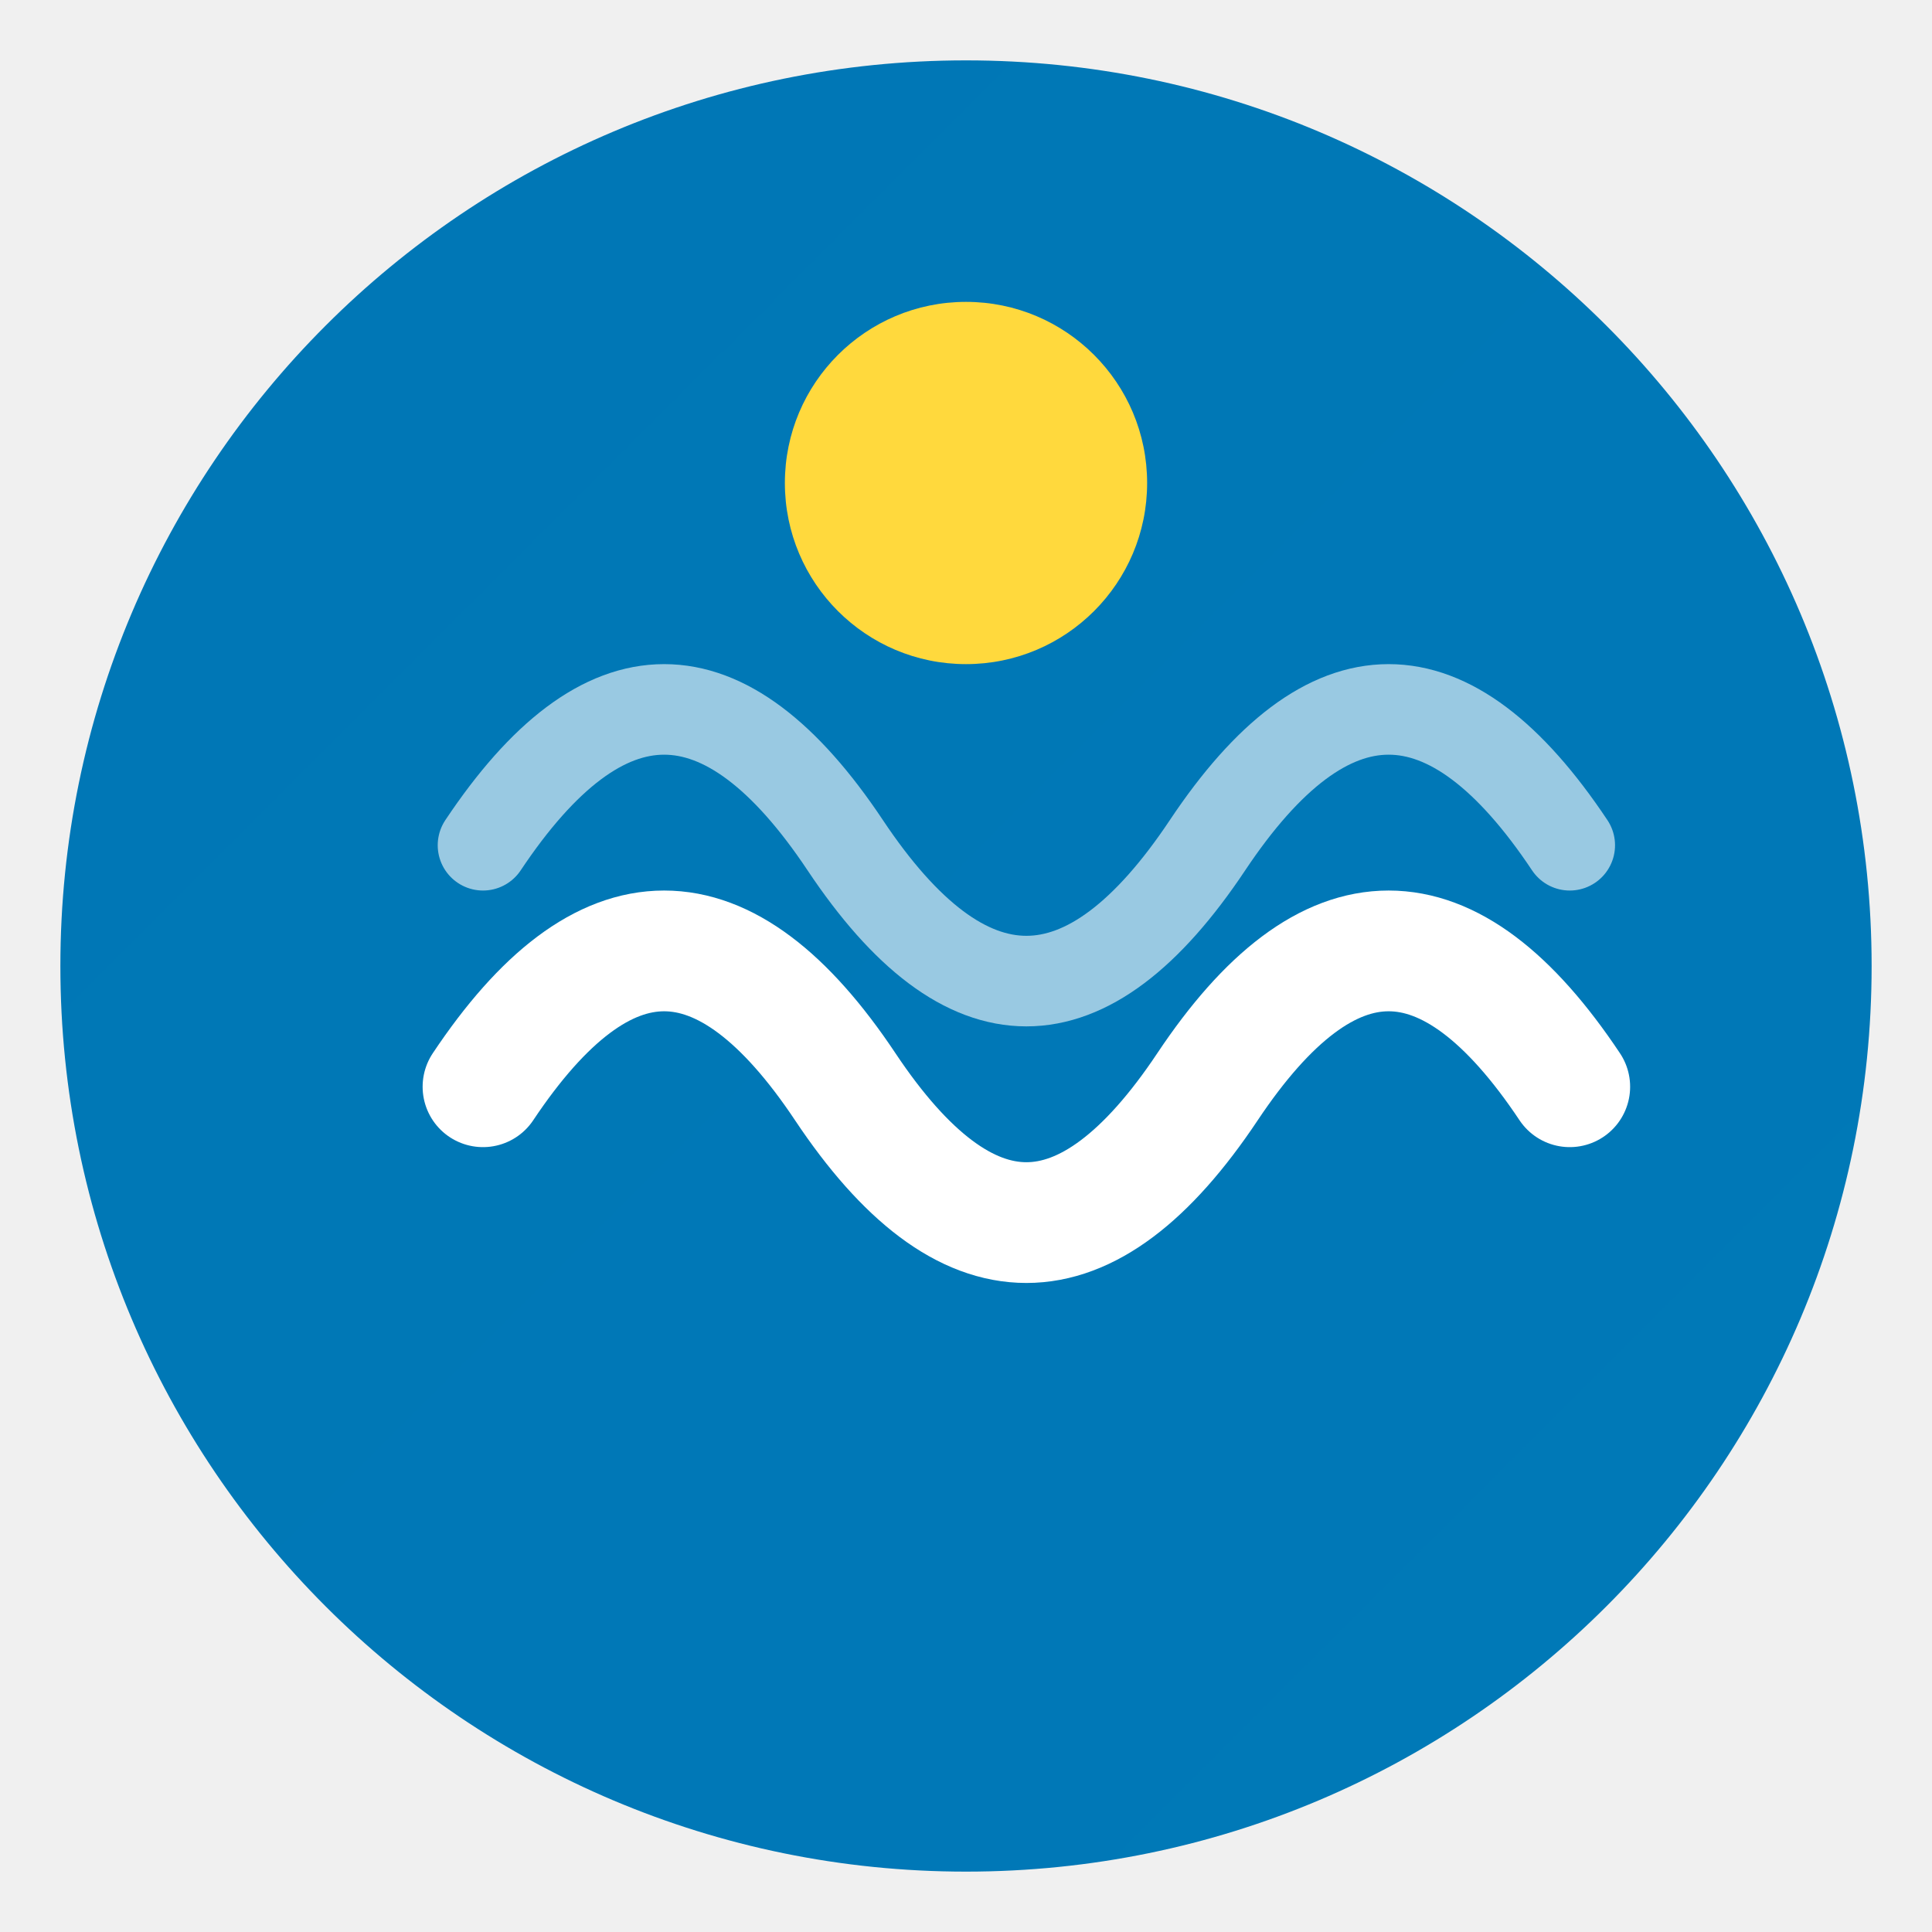
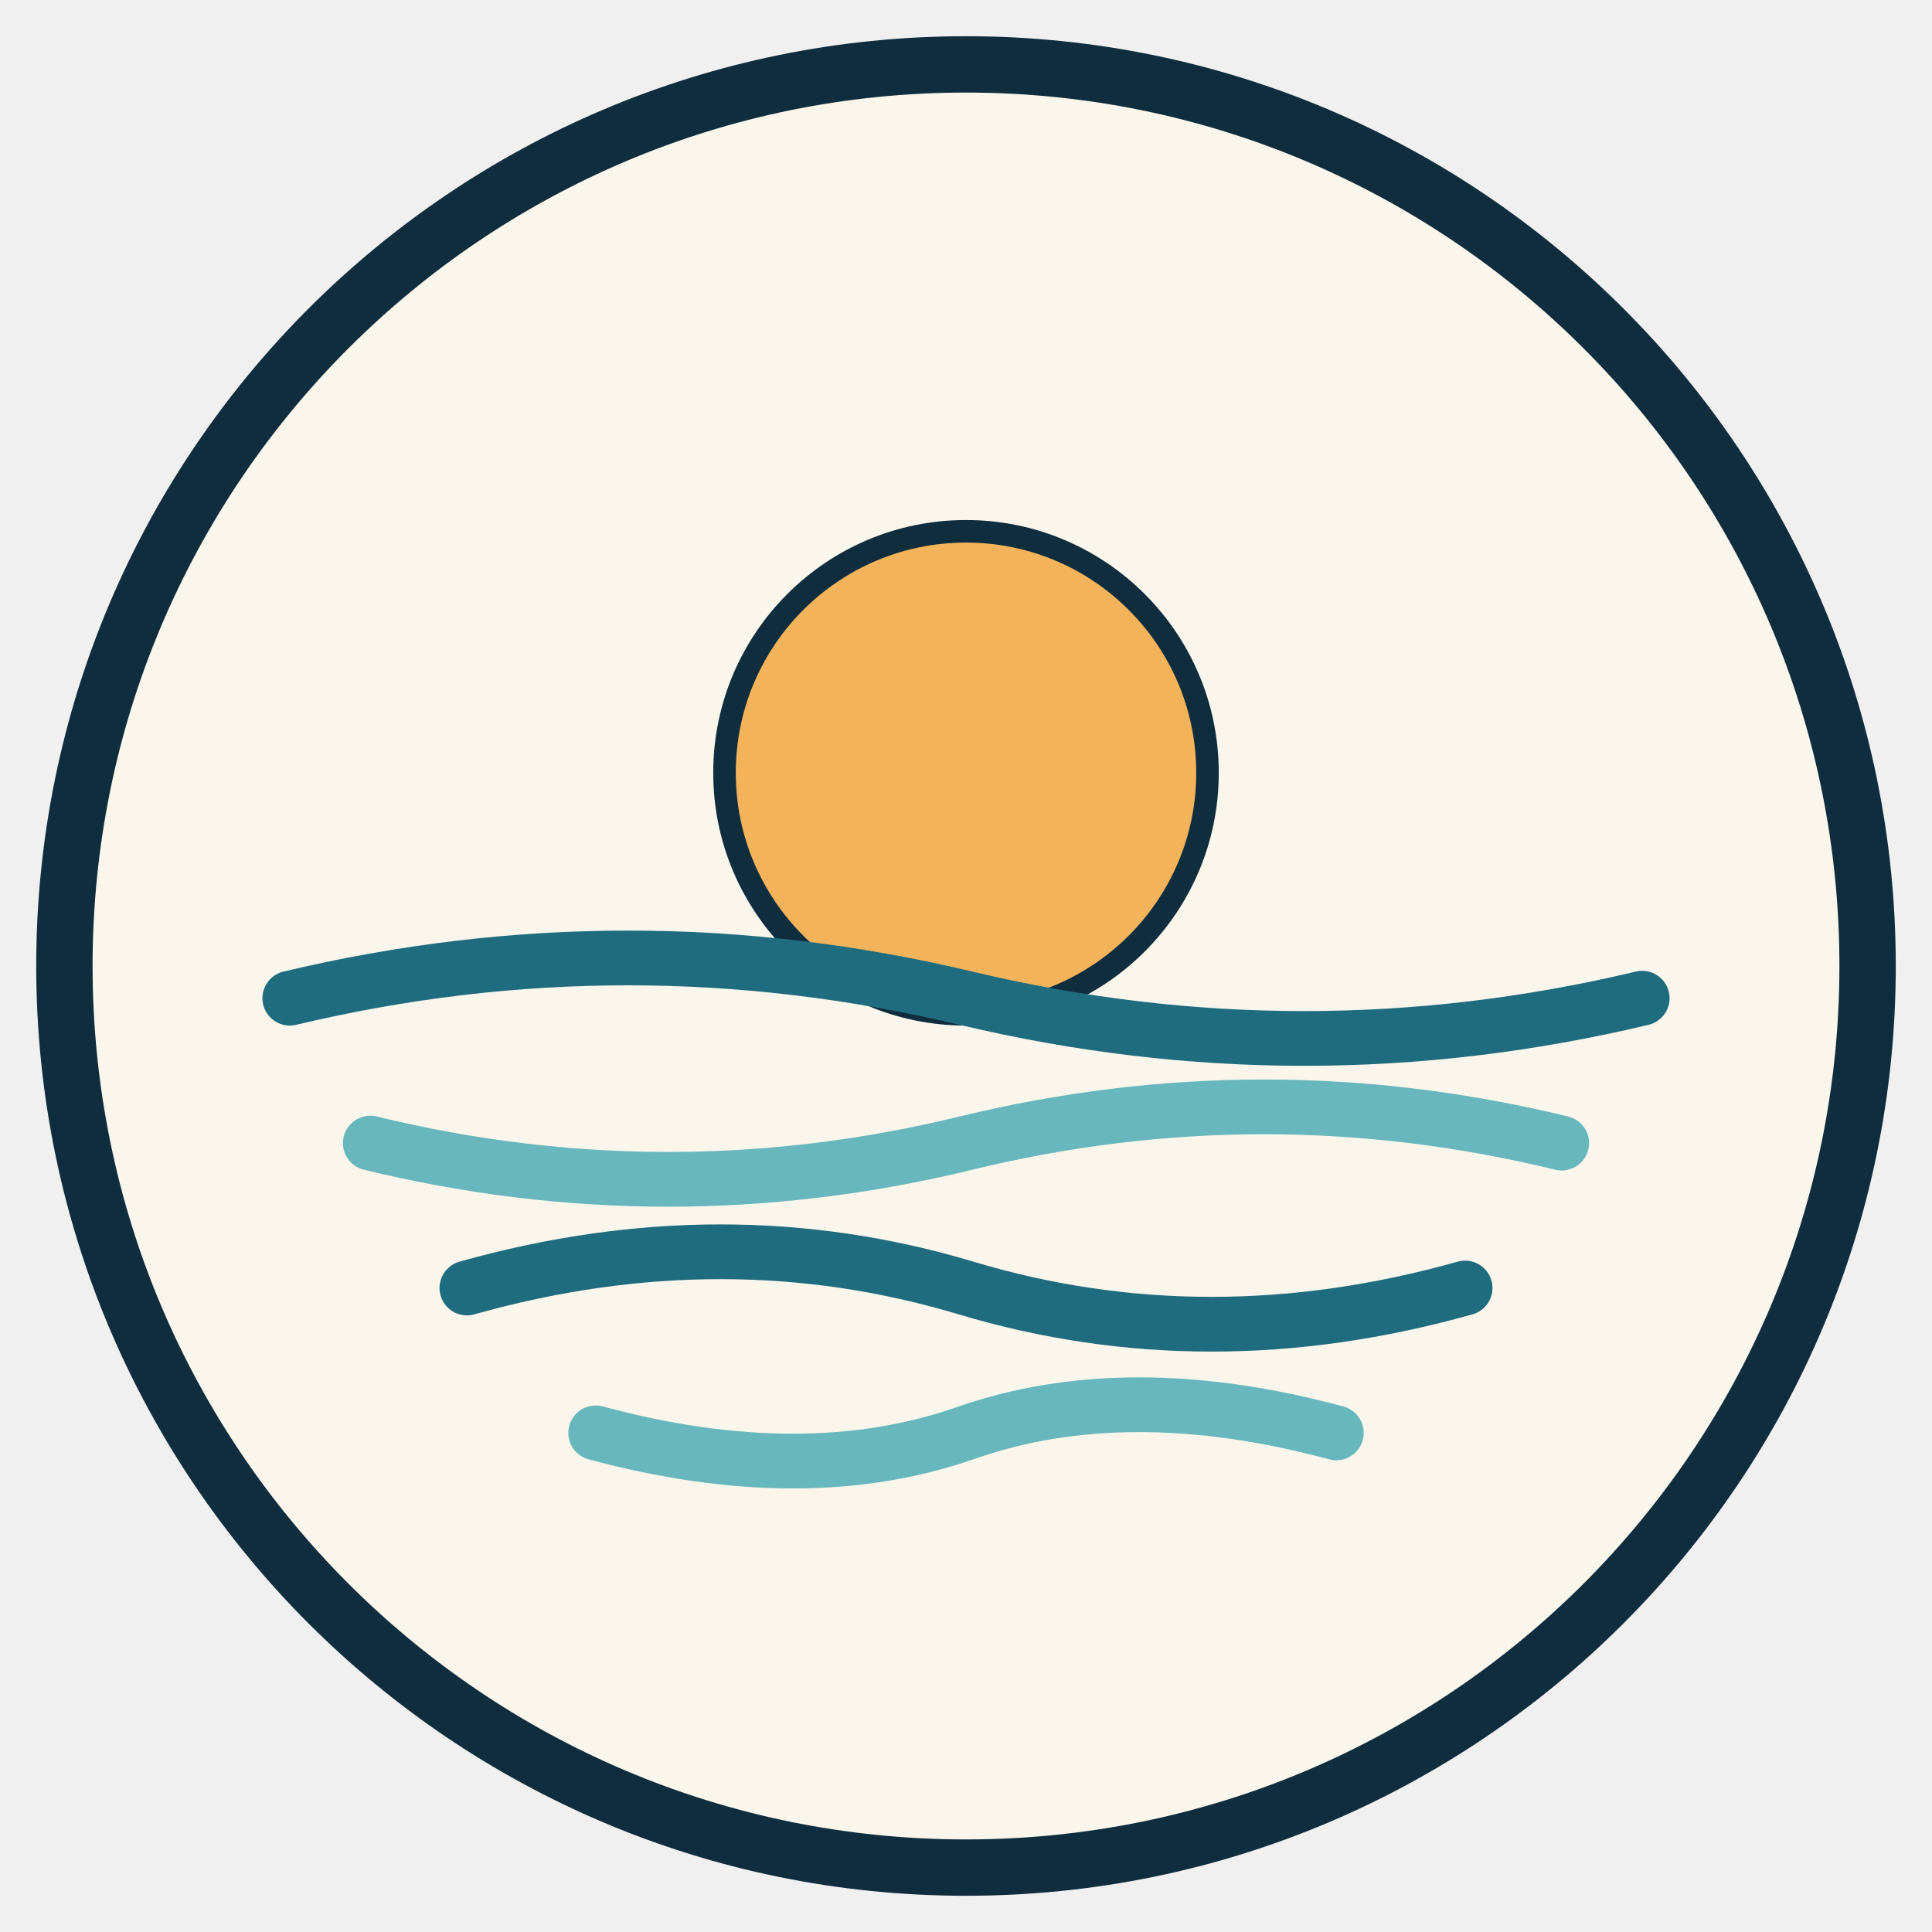
- <svg xmlns="http://www.w3.org/2000/svg" viewBox="0 0 32 32">
+ <svg xmlns="http://www.w3.org/2000/svg" viewBox="0 0 120 120" fill="none" role="img" aria-label="Žnjan">
  <defs>
-     <linearGradient id="g" x1="0" y1="0" x2="32" y2="32">
-       <stop offset="0%" stop-color="#0077B6" />
-       <stop offset="100%" stop-color="#00B4D8" />
-     </linearGradient>
+     <clipPath id="zBadge">
+       <circle cx="60" cy="60" r="56" />
+     </clipPath>
  </defs>
-   <circle cx="16" cy="16" r="15" fill="url(#g)" />
-   <path d="M8 18c2-3 4-3 6 0s4 3 6 0 4-3 6 0" stroke="#fff" stroke-width="2" stroke-linecap="round" fill="none" />
-   <path d="M8 14c2-3 4-3 6 0s4 3 6 0 4-3 6 0" stroke="#fff" stroke-width="1.5" stroke-linecap="round" fill="none" opacity=".6" />
-   <circle cx="16" cy="8" r="3" fill="#FFD93D" />
+   <circle cx="60" cy="60" r="56" fill="#FBF6EC" />
+   <g clip-path="url(#zBadge)">
+     <circle cx="60" cy="48" r="15" fill="#F2B35A" stroke="#0F2D3D" stroke-width="1.4" />
+     <path d="M18 62 Q 39 57 60 62 T 102 62" stroke="#1F6C7E" stroke-width="3.4" stroke-linecap="round" fill="none" />
+     <path d="M23 71 Q 41.5 75.5 60 71 T 97 71" stroke="#67B7BC" stroke-width="3.4" stroke-linecap="round" fill="none" />
+     <path d="M29 80 Q 45 75.5 60 80 T 91 80" stroke="#1F6C7E" stroke-width="3.4" stroke-linecap="round" fill="none" />
+     <path d="M37 89 Q 50 92.5 60 89 T 83 89" stroke="#67B7BC" stroke-width="3.4" stroke-linecap="round" fill="none" />
+   </g>
+   <circle cx="60" cy="60" r="56" fill="none" stroke="#0F2D3D" stroke-width="3.5" />
</svg>
